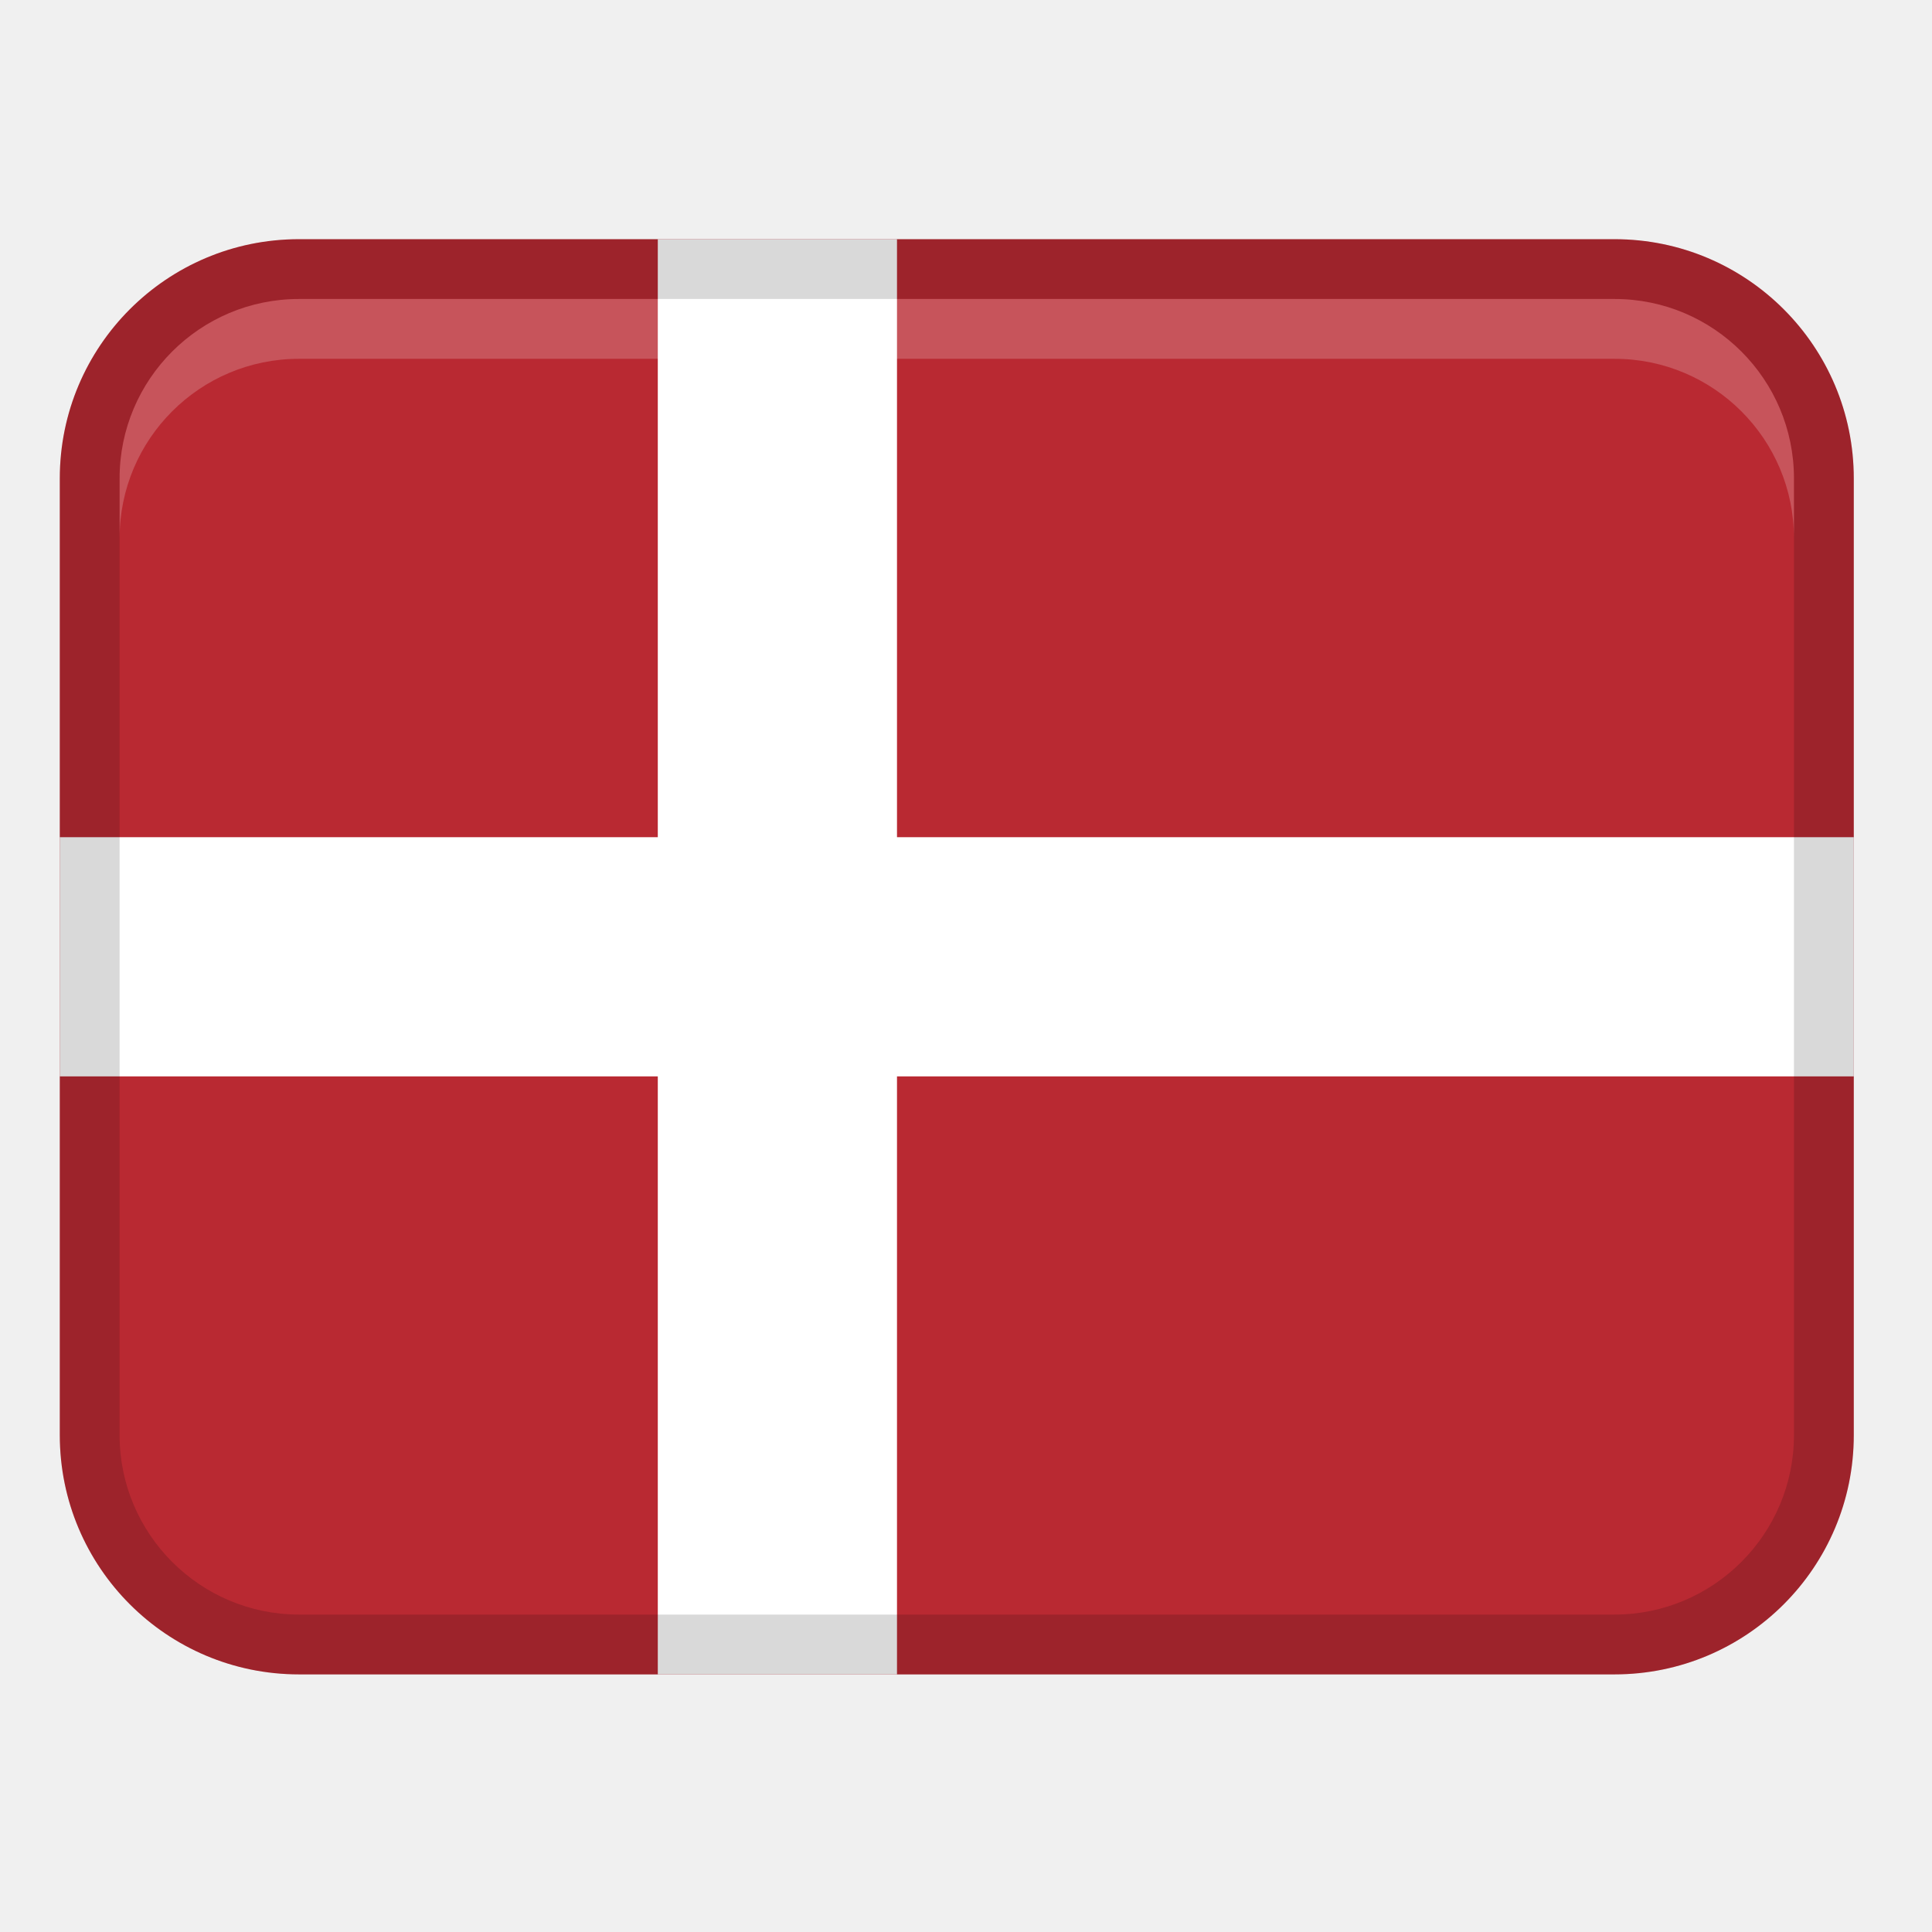
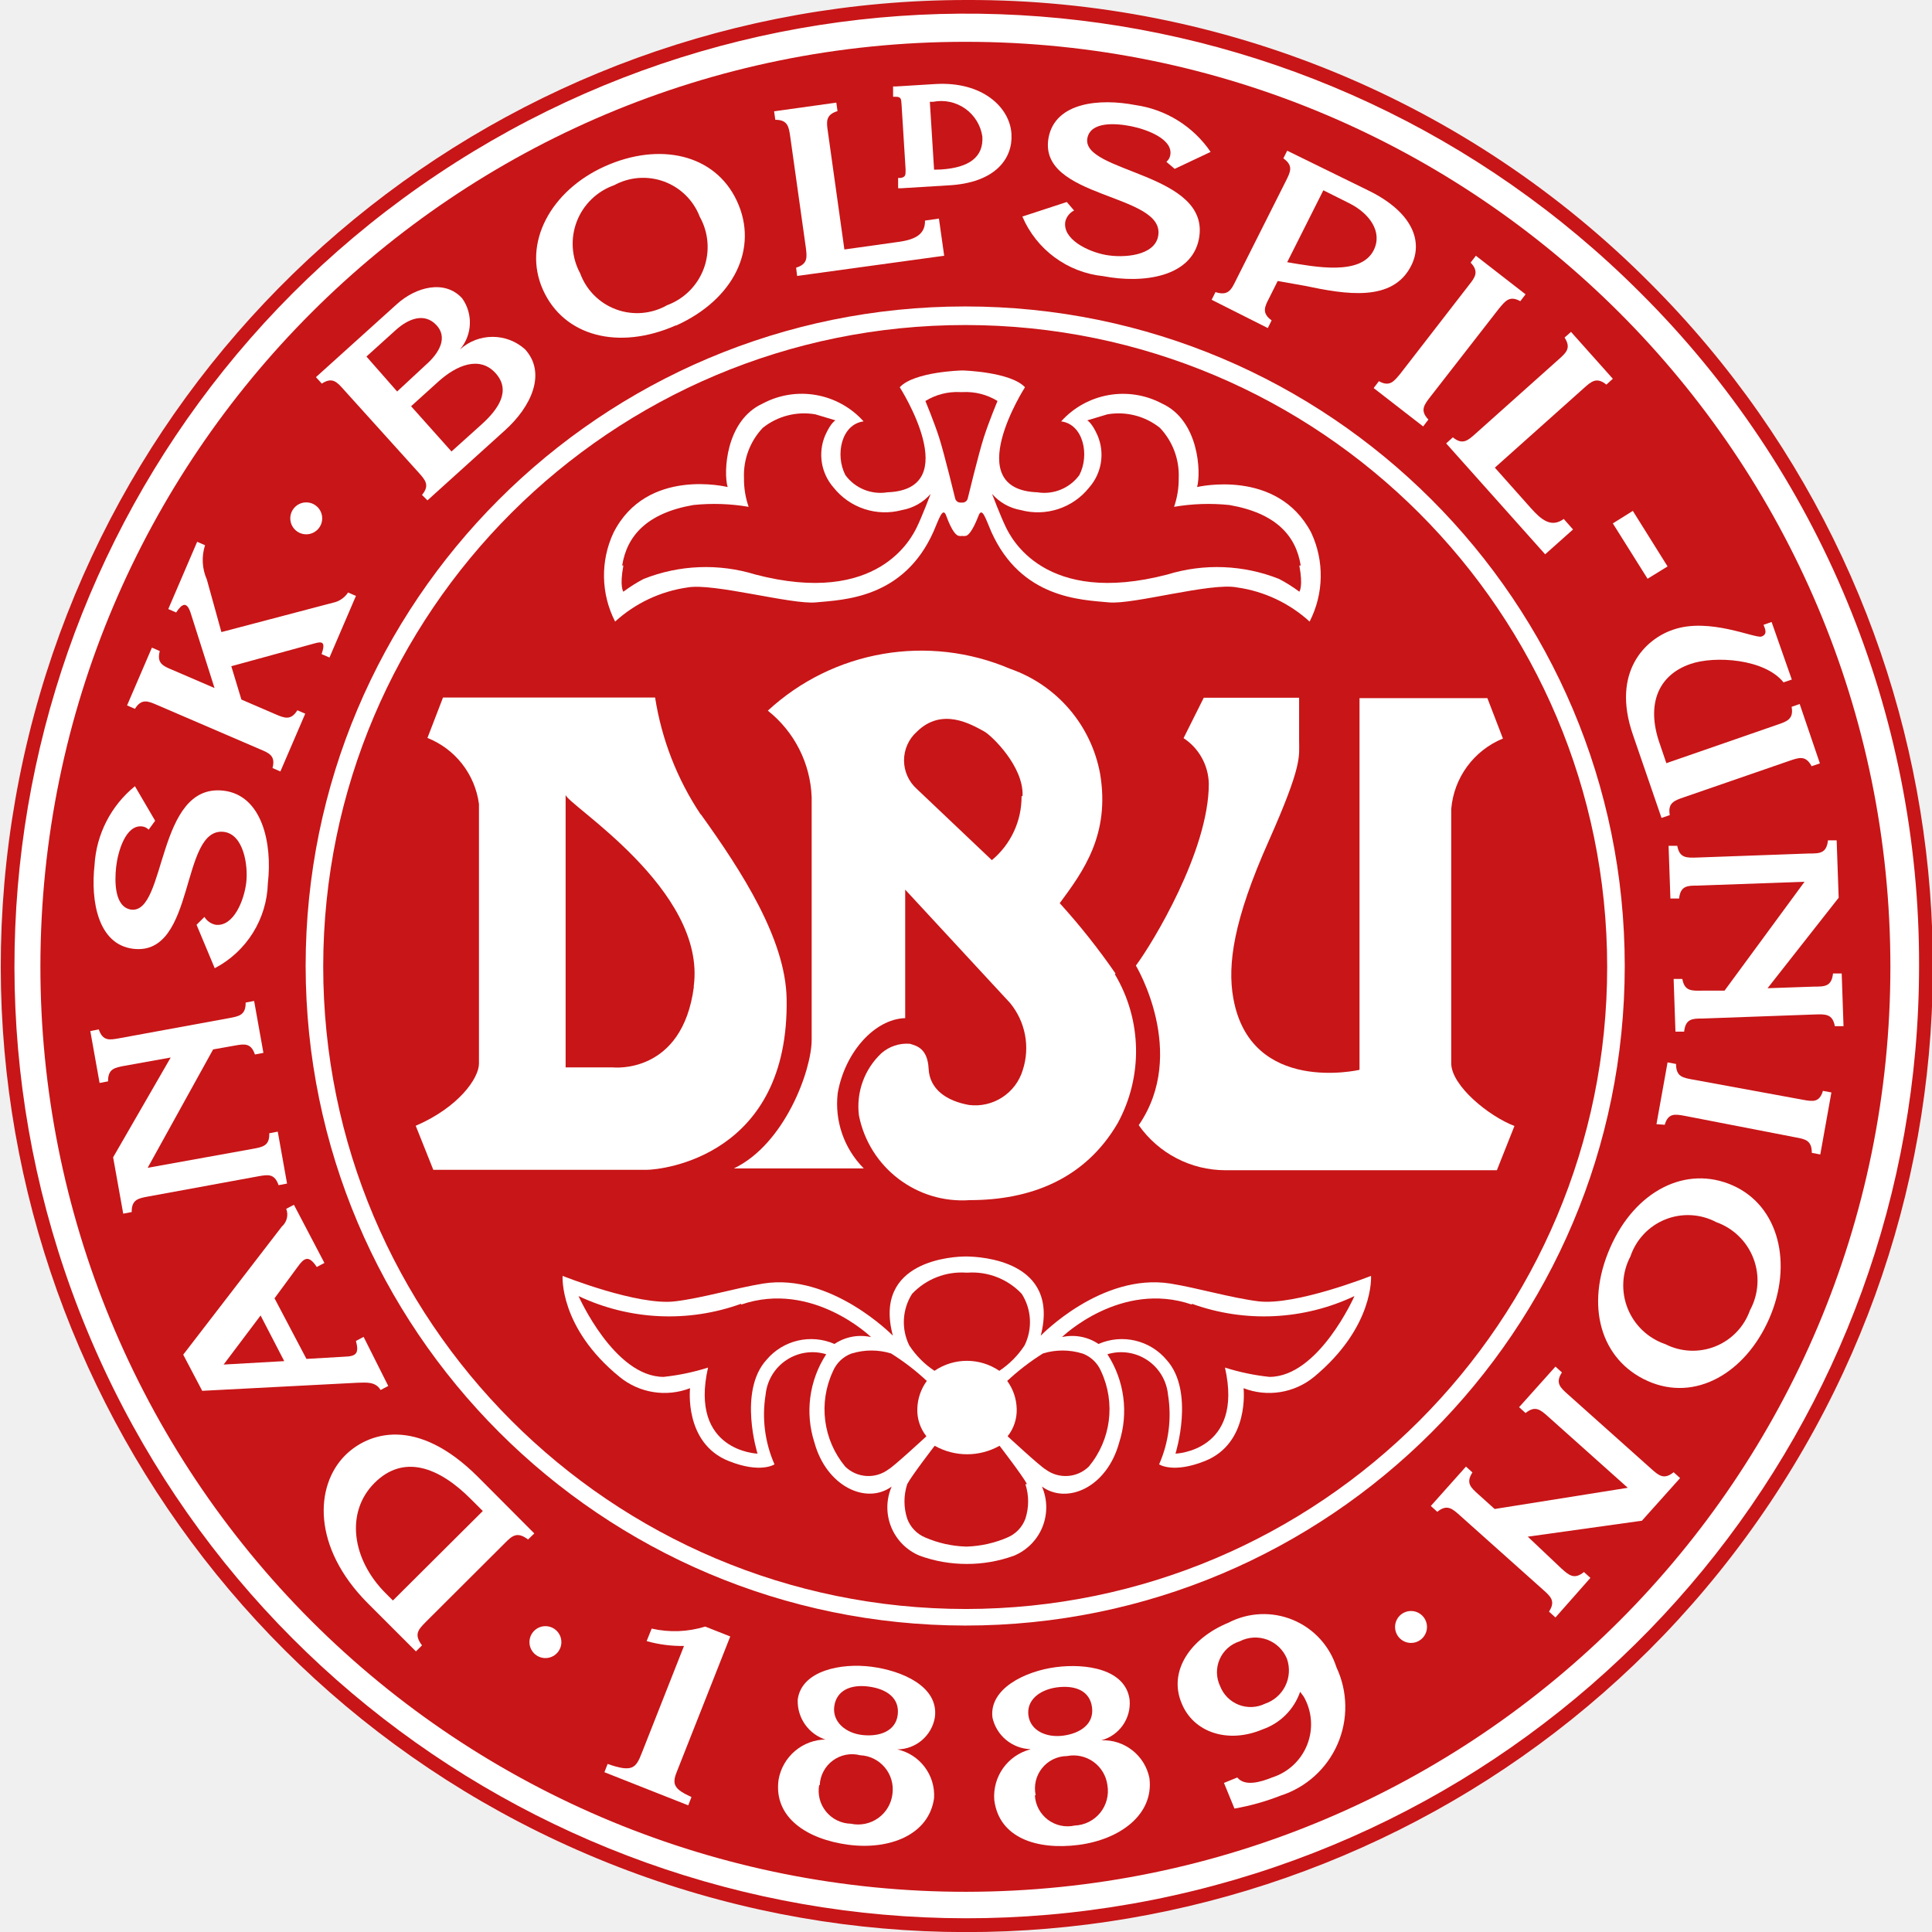
- <svg xmlns="http://www.w3.org/2000/svg" width="82" height="82" viewBox="0 0 82 82" fill="none">
-   <path d="M68.527 10.152H12.69C7.083 10.152 2.538 14.698 2.538 20.305V60.913C2.538 66.52 7.083 71.066 12.69 71.066H68.527C74.134 71.066 78.68 66.52 78.68 60.913V20.305C78.68 14.698 74.134 10.152 68.527 10.152Z" fill="#B92932" />
-   <path d="M78.68 35.533H38.071V10.152H27.919V35.533H2.538V45.685H27.919V71.066H38.071V45.685H78.68V35.533Z" fill="white" />
-   <path opacity="0.15" d="M68.527 10.152H12.69C7.084 10.152 2.538 14.698 2.538 20.305V60.913C2.538 66.52 7.084 71.066 12.69 71.066H68.527C74.134 71.066 78.68 66.52 78.68 60.913V20.305C78.68 14.698 74.134 10.152 68.527 10.152ZM76.141 60.913C76.141 65.111 72.725 68.527 68.527 68.527H12.69C8.492 68.527 5.076 65.111 5.076 60.913V20.305C5.076 16.107 8.492 12.69 12.69 12.69H68.527C72.725 12.69 76.141 16.107 76.141 20.305V60.913Z" fill="black" />
-   <path opacity="0.2" d="M68.527 12.69H12.69C8.485 12.69 5.076 16.099 5.076 20.305V22.843C5.076 18.637 8.485 15.229 12.69 15.229H68.527C72.733 15.229 76.141 18.637 76.141 22.843V20.305C76.141 16.099 72.733 12.69 68.527 12.69Z" fill="white" />
+ <svg xmlns="http://www.w3.org/2000/svg" id="Layer_1" data-name="Layer 1" width="95.64" height="95.64" viewBox="0 0 95.64 95.64">
+   <defs>
+     <mask id="mask" x="0" y="0" width="95.64" height="95.64" maskUnits="userSpaceOnUse">
+       <g transform="translate(-345 -321.35)">
+         <g id="mask-2">
+           <g id="use30">
+             <polygon id="path-1" points="440.64 321.35 440.64 416.99 345 416.99 345 321.35 440.64 321.35" style="fill:#fff" />
+           </g>
+         </g>
+       </g>
+     </mask>
+   </defs>
+   <g id="Symbols">
+     <g id="Modules-_-00_Top-navigation_default" data-name="Modules-/-00_Top-navigation_default">
+       <g id="Logo-_-Logo-White" data-name="Logo-/-Logo-White">
+         <g id="Logo">
+           <g id="Group-118">
+             <path id="Fill-29" d="M392.82,321.74a47.43,47.43,0,1,0,47.43,47.43,47.43,47.43,0,0,0-47.43-47.43" transform="translate(-345 -321.35)" style="fill:#fff" />
+             <g id="Group-33">
+               <g style="mask:url(#mask)">
+                 <path id="Fill-31" d="M440,369.17a47.14,47.14,0,1,1-13.81-33.34A46.83,46.83,0,0,1,440,369.17m-47.14-47.82a47.82,47.82,0,1,0,33.81,14,47.51,47.51,0,0,0-33.81-14" transform="translate(-345 -321.35)" style="fill:#c81517" />
+               </g>
+             </g>
+             <path id="Fill-34" d="M392.82,415A45.79,45.79,0,1,0,347,369.17,45.79,45.79,0,0,0,392.82,415" transform="translate(-345 -321.35)" style="fill:#c81517" />
+             <path id="Fill-36" d="M372,403.43a.79.79,0,1,0-.79-.79.79.79,0,0,0,.79.79" transform="translate(-345 -321.35)" style="fill:#fff" />
+             <path id="Fill-38" d="M414.85,402.68a.79.79,0,1,0-.79-.79.79.79,0,0,0,.79.79" transform="translate(-345 -321.35)" style="fill:#fff" />
+             <path id="Fill-40" d="M360.16,347.8a.79.79,0,1,0-.79-.79.79.79,0,0,0,.79.79" transform="translate(-345 -321.35)" style="fill:#fff" />
+             <path id="Fill-42" d="M361,369.17A31.78,31.78,0,1,1,392.82,401,31.82,31.82,0,0,1,361,369.17m31.78,32.65a32.65,32.65,0,1,0-32.65-32.65,32.69,32.69,0,0,0,32.65,32.65" transform="translate(-345 -321.35)" style="fill:#fff" />
+             <path id="Fill-44" d="M379.35,370.19c-.57,4.38-4,4-4,4H373V360.69c0,.45,7,4.69,6.34,9.5m.34-8.53a14.43,14.43,0,0,1-2.25-5.78H366.93l-.77,2a4.1,4.1,0,0,1,2.55,3.27V374c0,.72-1,2.16-3.13,3.08l.87,2.18H377c.77,0,7.09-.67,6.94-8.49-.06-2.93-2.2-6.26-4.24-9.1" transform="translate(-345 -321.35)" style="fill:#fff" />
+             <path id="Fill-46" d="M395.57,360.77a4.07,4.07,0,0,1-1.47,3.16l-3.71-3.52a1.9,1.9,0,0,1,0-2.84c1.24-1.22,2.68-.37,3.35,0,.36.21,1.94,1.72,1.88,3.18m4.6,8.79a33.41,33.41,0,0,0-2.76-3.48c1.16-1.57,2.5-3.39,2-6.4a6.8,6.8,0,0,0-4.45-5.2,11.2,11.2,0,0,0-12,2.07,5.73,5.73,0,0,1,2.17,4.29v12c0,1.52-1.34,5.17-3.85,6.37h6.43a4.53,4.53,0,0,1-1.29-3.73c.35-2,1.81-3.66,3.34-3.71v-6.36L395,371a3.51,3.51,0,0,1,.63,3.32,2.46,2.46,0,0,1-2.66,1.73c-1.12-.2-1.95-.78-2-1.79s-.59-1.14-.93-1.24a1.91,1.91,0,0,0-1.41.47,3.61,3.61,0,0,0-1.11,3.08,5.22,5.22,0,0,0,5.49,4.19c2.94,0,5.68-1,7.32-3.81a7.44,7.44,0,0,0-.14-7.37" transform="translate(-345 -321.35)" style="fill:#fff" />
+             <path id="Fill-48" d="M409.31,355.89h-4.72l-1,2a2.77,2.77,0,0,1,1.25,2.26c0,3.32-2.79,7.9-3.61,9,0,0,2.6,4.32.14,7.9a5.25,5.25,0,0,0,4.29,2.23h13.44l.87-2.19c-1.28-.49-3.13-2-3.13-3.11V361.41a4.14,4.14,0,0,1,2.56-3.5l-.77-2H412.3v18.4s-5.4,1.26-6.25-3.56c-.29-1.64,0-3.84,1.77-7.8,1.66-3.74,1.49-4.14,1.49-4.93Z" transform="translate(-345 -321.35)" style="fill:#fff" />
+             <path id="Fill-50" d="M371.45,397.26l-2.78-2.79c-3.06-3.06-5.46-2.19-6.58-1.08-1.51,1.51-1.65,4.55,1.12,7.33l2.38,2.38.3-.3c-.42-.55-.17-.79.18-1.15l3.92-3.91c.35-.35.6-.6,1.15-.18Zm-7,3.32-.36-.36c-1.67-1.67-2-4-.56-5.45s3.19-.81,4.79.8l.58.58Z" transform="translate(-345 -321.35)" style="fill:#fff" />
+             <path id="Fill-52" d="M354.07,388.41l.94,1.79,7.69-.4c.36,0,.88-.09,1.14.36l.38-.2L363,387.53l-.38.2c.17.63,0,.76-.56.78l-1.89.11-1.58-3,1.14-1.55c.31-.43.54-.63.95,0l.38-.2-1.51-2.88-.38.2a.79.79,0,0,1-.22.88Zm5,.32-3,.17,1.83-2.43Z" transform="translate(-345 -321.35)" style="fill:#fff" />
+             <path id="Fill-54" d="M352.31,379.16l5.21-.94c.49-.09.83-.15.81-.77l.42-.08.46,2.57-.42.08c-.2-.59-.54-.52-1-.44l-5.45,1c-.49.09-.83.15-.82.77l-.42.08-.5-2.79,2.85-4.94-2.28.41c-.49.09-.83.15-.82.77l-.42.08-.46-2.57.42-.08c.2.59.54.52,1,.44l5.45-1c.49-.09.83-.15.82-.77l.42-.08.46,2.57-.42.08c-.2-.59-.54-.52-1-.44l-1.07.19Z" transform="translate(-345 -321.35)" style="fill:#fff" />
+             <path id="Fill-56" d="M354.73,367.13l.39-.39a.84.84,0,0,0,.56.39c.9.1,1.41-1.24,1.51-2.09s-.13-2.39-1.11-2.51c-2.18-.25-1.36,6.14-4.47,5.79-1.76-.2-2.13-2.37-1.93-4.15a5.43,5.43,0,0,1,2-3.9l1,1.71-.32.44a.54.54,0,0,0-.33-.16c-.82-.09-1.2,1.28-1.28,2s-.09,2,.75,2.12c1.75.2,1.23-6.27,4.56-5.89,1.91.22,2.43,2.59,2.2,4.58a4.9,4.9,0,0,1-2.63,4.21Z" transform="translate(-345 -321.35)" style="fill:#fff" />
+             <path id="Fill-58" d="M361.47,351.19a1.18,1.18,0,0,0,.76-.51l.39.17-1.31,3.05-.39-.17c.22-.63,0-.62-.31-.54l-4.16,1.14.5,1.65,1.67.72c.46.2.78.33,1.1-.19l.39.17-1.23,2.86-.39-.17c.16-.6-.16-.74-.62-.93l-5.09-2.19c-.46-.2-.78-.33-1.1.19l-.39-.17,1.23-2.86.39.17c-.16.6.16.74.62.93l2.09.9-1.19-3.74c-.19-.56-.42-.44-.71,0l-.39-.17,1.43-3.33.39.17a2.39,2.39,0,0,0,.09,1.7l.72,2.6Z" transform="translate(-345 -321.35)" style="fill:#fff" />
+             <path id="Fill-60" d="M364.66,340.73,363.14,339l1.45-1.31c.63-.57,1.41-.87,2-.26s.18,1.38-.53,2Zm1.5,5.39,3.84-3.47c1.3-1.17,2.06-2.82,1-4a2.4,2.4,0,0,0-3.23,0l0,0a2.06,2.06,0,0,0,.11-2.53c-.85-.94-2.28-.58-3.24.29l-4,3.61.29.32c.52-.34.75-.08,1.08.29l3.71,4.11c.33.37.57.63.17,1.11Zm1.19-2.42-2-2.24,1.35-1.22c.92-.83,2.05-1.28,2.83-.42s.15,1.78-.68,2.53Z" transform="translate(-345 -321.35)" style="fill:#fff" />
+             <path id="Fill-62" d="M378.48,337.46c2.85-1.29,4.09-3.82,3-6.16s-3.85-2.92-6.53-1.72-4.11,3.81-3.07,6.12,3.76,3,6.57,1.76m-.43-1a3,3,0,0,1-4.3-1.58,3.07,3.07,0,0,1,1.68-4.36,3,3,0,0,1,4.24,1.56,3.07,3.07,0,0,1-1.62,4.38" transform="translate(-345 -321.35)" style="fill:#fff" />
+             <path id="Fill-64" d="M384.41,334.6c.59-.18.54-.52.48-1l-.77-5.48c-.07-.49-.12-.84-.74-.84l-.06-.42,3.08-.43.06.42c-.59.18-.55.52-.48,1l.82,5.85,2.64-.37c.74-.1,1.37-.31,1.35-1.06l.69-.1.26,1.84-7.28,1Z" transform="translate(-345 -321.35)" style="fill:#fff" />
+             <path id="Fill-66" d="M397.81,331.35l.36.42a.84.84,0,0,0-.43.53c-.17.89,1.12,1.51,2,1.67s2.4.05,2.59-.92c.42-2.15-6-1.83-5.42-4.9.34-1.74,2.53-1.94,4.29-1.6a5.43,5.43,0,0,1,3.73,2.32l-1.78.84-.41-.35a.54.54,0,0,0,.19-.32c.16-.81-1.18-1.29-1.93-1.44s-2-.25-2.17.58c-.34,1.73,6.15,1.71,5.52,5-.37,1.89-2.77,2.22-4.74,1.84a4.9,4.9,0,0,1-4-2.95Z" transform="translate(-345 -321.35)" style="fill:#fff" />
+             <path id="Fill-68" d="M409.6,335.5c2,.42,4.34.83,5.26-1,.59-1.17.1-2.61-2.06-3.69l-4.08-2-.19.38c.51.36.35.67.13,1.11l-2.49,4.95c-.22.45-.38.76-1,.56l-.19.38,2.78,1.4.19-.38c-.5-.36-.35-.67-.12-1.11l.42-.84Zm.91-4.73,1.28.64c1,.5,1.67,1.42,1.21,2.33-.64,1.27-2.9.82-4.28.59Z" transform="translate(-345 -321.35)" style="fill:#fff" />
+             <path id="Fill-70" d="M415.8,341c-.3.39-.52.67-.09,1.12l-.26.34L413,340.56l.26-.34c.54.3.75,0,1.06-.37l3.39-4.38c.31-.39.52-.67.09-1.12l.26-.34,2.46,1.91-.26.34c-.54-.3-.75,0-1.06.37Z" transform="translate(-345 -321.35)" style="fill:#fff" />
+             <path id="Fill-72" d="M416.92,343c.48.39.74.16,1.11-.17l4.13-3.69c.37-.33.63-.56.29-1.08l.32-.28,2.07,2.32-.32.29c-.48-.39-.74-.16-1.11.17L419,344.5l1.78,2c.5.56,1,1,1.63.54l.46.52-1.38,1.23-4.9-5.49Z" transform="translate(-345 -321.35)" style="fill:#fff" />
+             <polygon id="Fill-74" points="79.84 25.91 80.83 25.29 82.55 28.04 81.56 28.65 79.84 25.91" style="fill:#fff" />
+             <path id="Fill-76" d="M433,357.22c.47-.16.8-.28.69-.88l.4-.14,1,2.94-.41.14c-.29-.55-.62-.43-1.09-.27l-5.24,1.81c-.47.16-.8.28-.69.88l-.41.14-1.42-4.13c-1.07-3.1.62-4.73,2-5.19,1.79-.62,4.05.45,4.37.34s.17-.4.1-.58l.4-.14,1,2.85-.41.14c-.93-1.17-3.41-1.33-4.61-.91-1.6.55-2.19,2-1.53,3.91l.34,1Z" transform="translate(-345 -321.35)" style="fill:#fff" />
+             <path id="Fill-78" d="M434.33,365l-5.29.19c-.5,0-.85,0-.92.64l-.43,0-.09-2.61.43,0c.11.61.46.6,1,.58l5.54-.2c.5,0,.85,0,.92-.65l.43,0,.1,2.84-3.52,4.48,2.32-.08c.5,0,.85,0,.92-.65l.43,0,.09,2.61-.43,0c-.11-.61-.46-.6-1-.58l-5.54.2c-.5,0-.85,0-.92.65h-.43l-.09-2.61h.43c.11.61.46.59,1,.58l1.09,0Z" transform="translate(-345 -321.35)" style="fill:#fff" />
+             <path id="Fill-80" d="M428.41,376.59c-.49-.09-.83-.15-1,.44L427,377l.55-3.06.42.08c0,.62.32.68.82.77l5.45,1c.49.09.83.15,1-.44l.42.08-.55,3.07-.42-.08c0-.62-.32-.68-.82-.77Z" transform="translate(-345 -321.35)" style="fill:#fff" />
+             <path id="Fill-82" d="M424.71,383.11c-1.26,2.87-.48,5.57,1.87,6.61s4.82-.4,6-3.09.5-5.58-1.81-6.6-4.83.27-6.06,3.08m1,.44a3,3,0,0,1,4.25-1.7,3.07,3.07,0,0,1,1.67,4.36,3,3,0,0,1-4.19,1.68,3.07,3.07,0,0,1-1.73-4.34" transform="translate(-345 -321.35)" style="fill:#fff" />
+             <path id="Fill-84" d="M425.58,395l-3.95-3.53c-.37-.33-.63-.56-1.11-.17l-.32-.29L422,389l.32.29c-.34.52-.08.75.29,1.08l4.13,3.69c.37.33.63.56,1.11.17l.32.29-1.89,2.11-5.65.79L422.3,399c.37.33.63.56,1.11.17l.32.29L422,401.42l-.32-.29c.34-.52.08-.75-.29-1.08l-4.13-3.69c-.37-.33-.63-.56-1.11-.17l-.32-.29,1.74-1.95.32.29c-.34.52-.08.75.29,1.08l.81.73Z" transform="translate(-345 -321.35)" style="fill:#fff" />
+             <path id="Fill-86" d="M381.15,402.36l-2.65,6.71c-.26.64-.09.86.73,1.24l-.16.41-4.15-1.64.16-.41c1.22.43,1.4.21,1.69-.54l2.09-5.3a6.47,6.47,0,0,1-1.85-.24l.25-.62a5.1,5.1,0,0,0,2.65-.1Z" transform="translate(-345 -321.35)" style="fill:#fff" />
+             <path id="Fill-88" d="M388,404.84c.92.12,1.54.59,1.44,1.4s-.9,1.09-1.74,1-1.51-.66-1.4-1.43S387.1,404.72,388,404.84Zm-2.1,2.62a2.4,2.4,0,0,0-2.36,2c-.25,1.87,1.42,2.94,3.45,3.21s4-.48,4.25-2.31a2.33,2.33,0,0,0-1.82-2.41v0h0a1.9,1.9,0,0,0,1.86-1.59c.2-1.52-1.61-2.3-3.13-2.5s-3.47.19-3.66,1.62a2,2,0,0,0,1.42,2Zm-.32,2.26a1.6,1.6,0,0,1,2-1.48,1.69,1.69,0,0,1,1.6,1.91,1.71,1.71,0,0,1-2.06,1.48A1.63,1.63,0,0,1,385.55,409.72Z" transform="translate(-345 -321.35)" style="fill:#fff" />
+             <path id="Fill-90" d="M397.32,404.88c.93-.12,1.64.18,1.74,1s-.59,1.28-1.43,1.39-1.62-.25-1.72-1S396.45,405,397.32,404.88ZM396,407.95a2.4,2.4,0,0,0-1.78,2.51c.24,1.88,2.12,2.48,4.16,2.22s3.75-1.49,3.52-3.31a2.33,2.33,0,0,0-2.38-1.87v0h0a1.9,1.9,0,0,0,1.4-2c-.19-1.52-2.14-1.82-3.66-1.62s-3.31,1.07-3.13,2.5a2,2,0,0,0,1.88,1.56Zm.27,2.27a1.6,1.6,0,0,1,1.55-1.94,1.69,1.69,0,0,1,2,1.44,1.71,1.71,0,0,1-1.62,2A1.62,1.62,0,0,1,396.23,410.22Z" transform="translate(-345 -321.35)" style="fill:#fff" />
+             <path id="Fill-92" d="M409.54,405.34a2.76,2.76,0,0,1-1.57,4c-.56.23-1.35.46-1.72,0l-.66.27.52,1.27a11.77,11.77,0,0,0,2.28-.64,4.61,4.61,0,0,0,2.77-6.35,3.78,3.78,0,0,0-5.35-2.21c-1.86.76-3,2.39-2.31,4,.59,1.44,2.3,2,4,1.28a3,3,0,0,0,1.86-1.86h0Zm-3.17-2.74a1.69,1.69,0,0,1,2.34.87,1.74,1.74,0,0,1-1.09,2.22,1.62,1.62,0,0,1-2.22-.87A1.6,1.6,0,0,1,406.37,402.6Z" transform="translate(-345 -321.35)" style="fill:#fff" />
+             <path id="Fill-94" d="M391.24,329.75l-.21-3.36h.16a2.06,2.06,0,0,1,2.44,1.72c.06,1-.63,1.54-2.05,1.63Zm3.83-1.78c-.08-1.3-1.43-2.6-3.77-2.46l-1.95.12h-.14v.14l0,.25v.12h.12c.28,0,.28.1.3.39l.2,3.21c0,.29,0,.37-.25.42l-.12,0v.12l0,.25v.14h.14l2.28-.14C394.36,330.42,395.14,329.12,395.07,328Z" transform="translate(-345 -321.35)" style="fill:#fff" />
+             <path id="Fill-96" d="M392.59,339.69s-2.34.06-3.05.83c0,0,3.25,5.06-.61,5.2a2.15,2.15,0,0,1-2.08-.85c-.52-1-.2-2.52.9-2.66a4.11,4.11,0,0,0-5-.88c-1.84.84-1.94,3.42-1.73,4.13,0,0-4-1-5.65,2.26a5,5,0,0,0,.08,4.4,6.73,6.73,0,0,1,3.59-1.69c1.28-.23,5.15.86,6.35.74,1.38-.13,4.34-.19,5.82-3.5.26-.59.46-1.27.63-.79.3.82.52,1,.65,1a.37.37,0,0,0,.15,0,.36.36,0,0,0,.15,0c.12,0,.34-.2.65-1,.18-.48.37.2.63.79,1.48,3.31,4.44,3.37,5.82,3.5,1.2.12,5.07-1,6.35-.74a6.73,6.73,0,0,1,3.59,1.69,5,5,0,0,0,.08-4.4c-1.68-3.21-5.65-2.26-5.65-2.26.2-.71.1-3.29-1.73-4.13a4.12,4.12,0,0,0-5,.88c1.1.14,1.42,1.67.9,2.66a2.15,2.15,0,0,1-2.08.85c-3.86-.14-.61-5.2-.61-5.2-.71-.76-3.05-.83-3.05-.83" transform="translate(-345 -321.35)" style="fill:#fff" />
+             <path id="Fill-98" d="M409.39,349.35c-.23-1.47-1.22-2.6-3.53-3a10.07,10.07,0,0,0-2.74.09,4.2,4.2,0,0,0,.23-1.42,3.41,3.41,0,0,0-.93-2.49,3.28,3.28,0,0,0-2.6-.67l-1,.3s.22.09.51.74a2.45,2.45,0,0,1-.41,2.58,3.25,3.25,0,0,1-3.39,1.12,2.45,2.45,0,0,1-1.42-.8s.43,1.13.68,1.64,1.91,3.94,8,2.35a8.33,8.33,0,0,1,5.53.22,7.42,7.42,0,0,1,1,.63s.2-.23,0-1.3" transform="translate(-345 -321.35)" style="fill:#c81517" />
+             <path id="Fill-100" d="M375.8,349.35c.23-1.47,1.22-2.6,3.52-3a10.07,10.07,0,0,1,2.74.09,4.17,4.17,0,0,1-.23-1.42,3.41,3.41,0,0,1,.93-2.49,3.28,3.28,0,0,1,2.6-.67l1,.3s-.22.09-.51.74a2.46,2.46,0,0,0,.41,2.58,3.25,3.25,0,0,0,3.39,1.12,2.45,2.45,0,0,0,1.42-.8s-.43,1.13-.68,1.64-1.91,3.94-8,2.35a8.33,8.33,0,0,0-5.53.22,7.38,7.38,0,0,0-1,.63s-.2-.23,0-1.3" transform="translate(-345 -321.35)" style="fill:#c81517" />
+             <path id="Fill-102" d="M392.54,346.23a.27.27,0,0,1-.26-.22s-.54-2.22-.79-3-.68-1.81-.68-1.81a3,3,0,0,1,1.73-.44h.11a3,3,0,0,1,1.73.44s-.42,1-.68,1.81-.79,3-.79,3a.27.27,0,0,1-.26.22Z" transform="translate(-345 -321.35)" style="fill:#c81517" />
+             <path id="Fill-104" d="M392.87,398.77a6.79,6.79,0,0,1-2.35-.41,2.59,2.59,0,0,1-1.38-3.42c-1.25.91-3.22,0-3.82-2.17a5.12,5.12,0,0,1,.58-4.38,2.33,2.33,0,0,0-3,2,6.13,6.13,0,0,0,.44,3.45s-.69.47-2.28-.17c-2.21-.89-1.9-3.6-1.9-3.6a3.51,3.51,0,0,1-3.49-.56c-3-2.44-2.82-5-2.82-5s3.73,1.49,5.57,1.26c1.35-.16,3-.66,4.36-.88,3.37-.54,6.42,2.58,6.42,2.58-1-3.73,3-3.93,3.66-3.92s4.62.19,3.66,3.92c0,0,3-3.12,6.42-2.58,1.36.22,3,.71,4.36.88,1.84.22,5.57-1.26,5.57-1.26s.18,2.51-2.82,5a3.51,3.51,0,0,1-3.49.56s.31,2.71-1.9,3.6c-1.59.64-2.28.17-2.28.17a6.13,6.13,0,0,0,.44-3.45,2.33,2.33,0,0,0-3-2,5.13,5.13,0,0,1,.58,4.38c-.61,2.22-2.58,3.07-3.82,2.17a2.59,2.59,0,0,1-1.38,3.42,6.78,6.78,0,0,1-2.35.41" transform="translate(-345 -321.35)" style="fill:#fff" />
+             <path id="Fill-106" d="M381.69,385.93c3.53-1.21,6.43,1.61,6.43,1.61a2.33,2.33,0,0,0-1.81.34,2.89,2.89,0,0,0-3.37.79c-1.41,1.56-.44,4.64-.44,4.64s-3.39-.11-2.45-4.26a11.23,11.23,0,0,1-2.2.46c-2.44,0-4.21-4-4.21-4a10.49,10.49,0,0,0,8.05.38" transform="translate(-345 -321.35)" style="fill:#c81517" />
+             <path id="Fill-108" d="M398.57,388.35a3.31,3.31,0,0,0-1.94,0,11.68,11.68,0,0,0-1.77,1.36,2.44,2.44,0,0,1,.47,1.38,2.07,2.07,0,0,1-.45,1.36s1.62,1.5,1.88,1.64a1.65,1.65,0,0,0,2.14-.14,4.44,4.44,0,0,0,.61-4.71,1.61,1.61,0,0,0-.93-.89" transform="translate(-345 -321.35)" style="fill:#c81517" />
+             <path id="Fill-110" d="M404,385.93c-3.53-1.21-6.43,1.61-6.43,1.61a2.33,2.33,0,0,1,1.81.34,2.89,2.89,0,0,1,3.37.79c1.41,1.56.44,4.64.44,4.64s3.39-.11,2.45-4.26a11.21,11.21,0,0,0,2.2.46c2.44,0,4.21-4,4.21-4a10.49,10.49,0,0,1-8.05.38" transform="translate(-345 -321.35)" style="fill:#c81517" />
+             <path id="Fill-112" d="M387.17,388.35a3.31,3.31,0,0,1,1.94,0,11.68,11.68,0,0,1,1.77,1.36,2.44,2.44,0,0,0-.47,1.38,2.07,2.07,0,0,0,.45,1.36s-1.62,1.5-1.88,1.64a1.65,1.65,0,0,1-2.14-.14,4.44,4.44,0,0,1-.61-4.71,1.6,1.6,0,0,1,.93-.89" transform="translate(-345 -321.35)" style="fill:#c81517" />
+             <path id="Fill-114" d="M395.58,385.4a3.37,3.37,0,0,0-2.68-1.05h-.07a3.37,3.37,0,0,0-2.68,1.05,2.61,2.61,0,0,0-.14,2.55,4.38,4.38,0,0,0,1.25,1.26,2.85,2.85,0,0,1,3.21,0,4.37,4.37,0,0,0,1.25-1.26,2.61,2.61,0,0,0-.14-2.55" transform="translate(-345 -321.35)" style="fill:#c81517" />
+             <path id="Fill-116" d="M395.84,394.82c-.21-.41-1.36-1.9-1.36-1.9a3.27,3.27,0,0,1-3.21,0s-1.15,1.49-1.36,1.9a2.76,2.76,0,0,0,0,1.71,1.61,1.61,0,0,0,.89.93,5.51,5.51,0,0,0,2,.45h.07a5.5,5.5,0,0,0,2-.45,1.61,1.61,0,0,0,.89-.93,2.76,2.76,0,0,0,0-1.71" transform="translate(-345 -321.35)" style="fill:#c81517" />
+           </g>
+         </g>
+       </g>
+     </g>
+   </g>
</svg>
